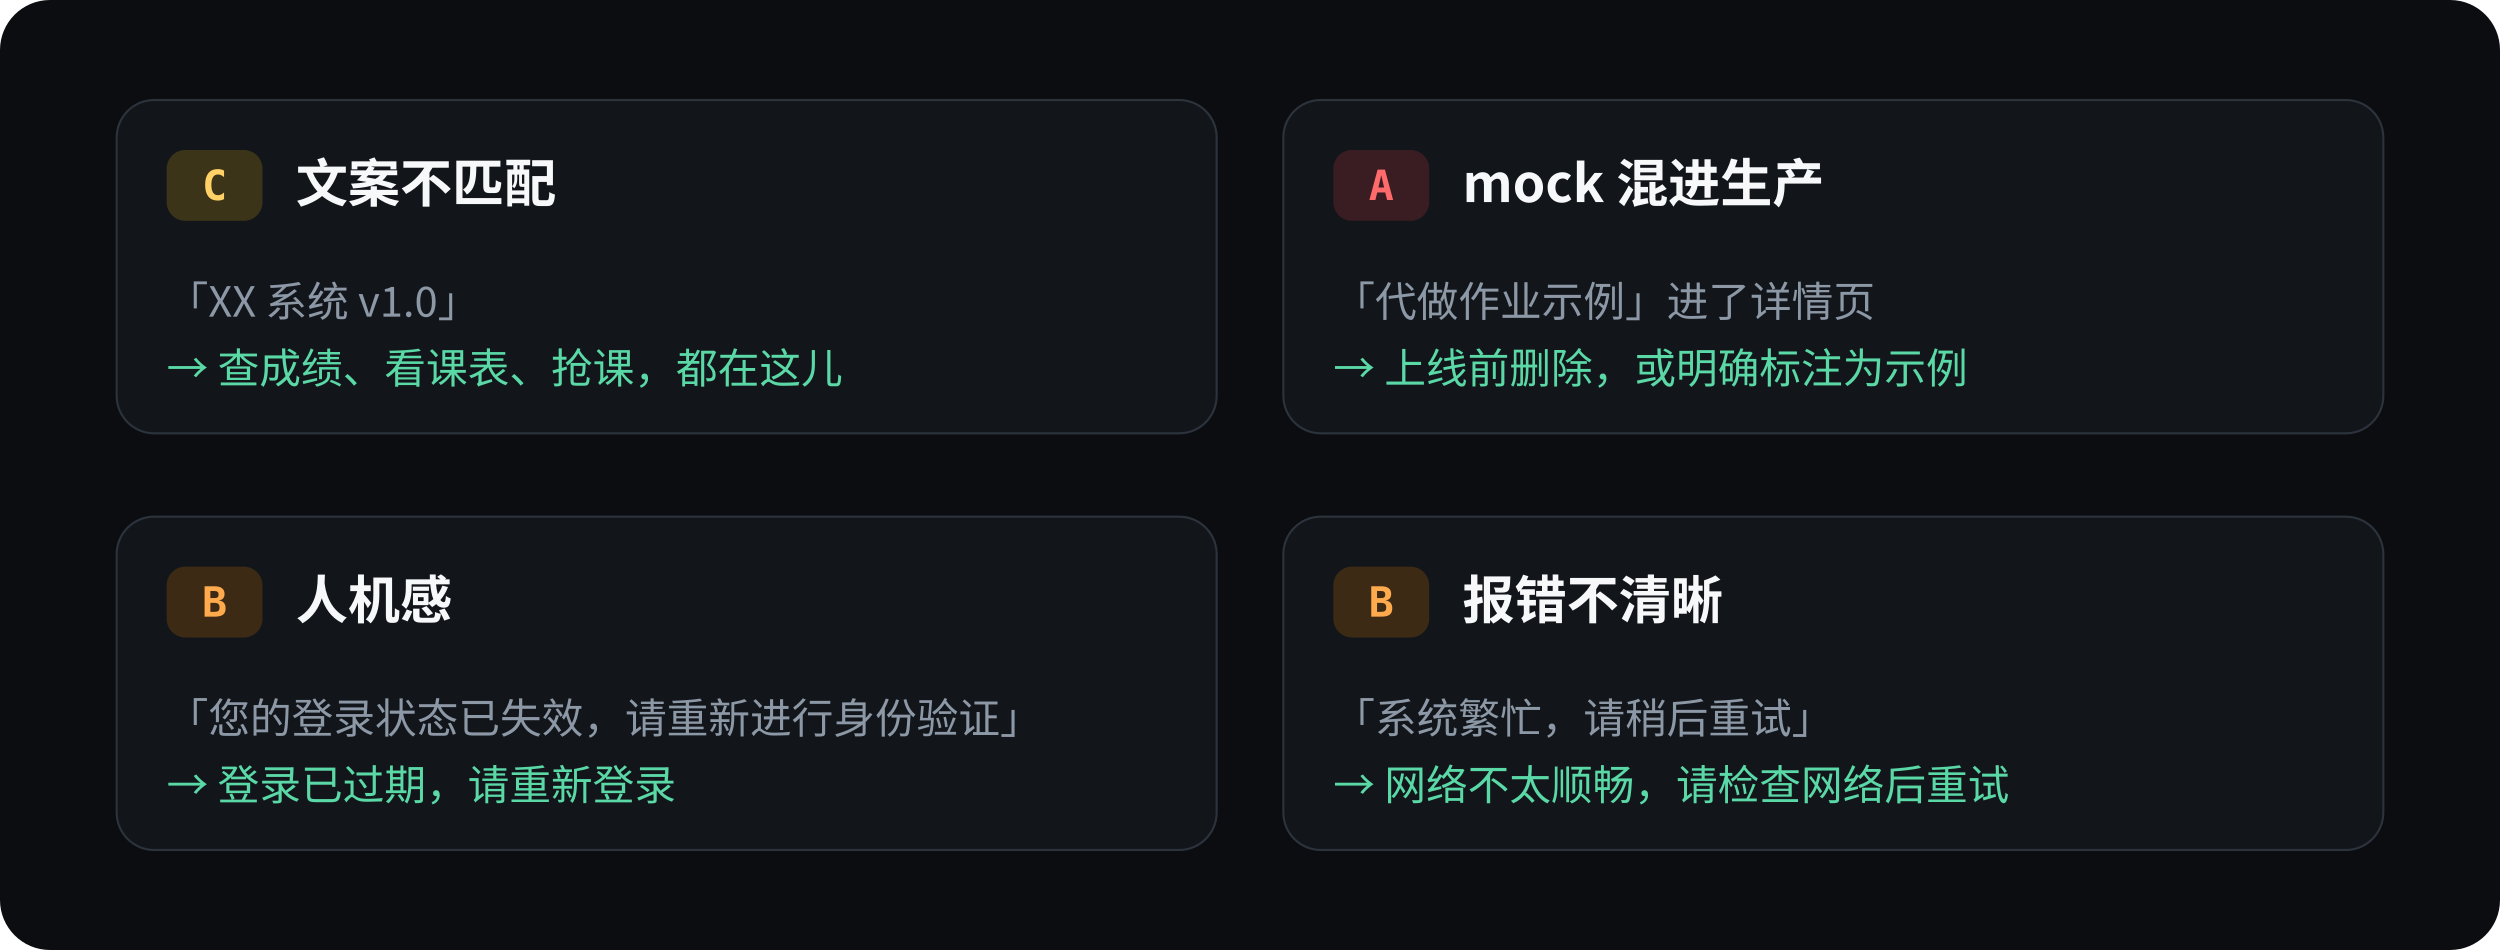
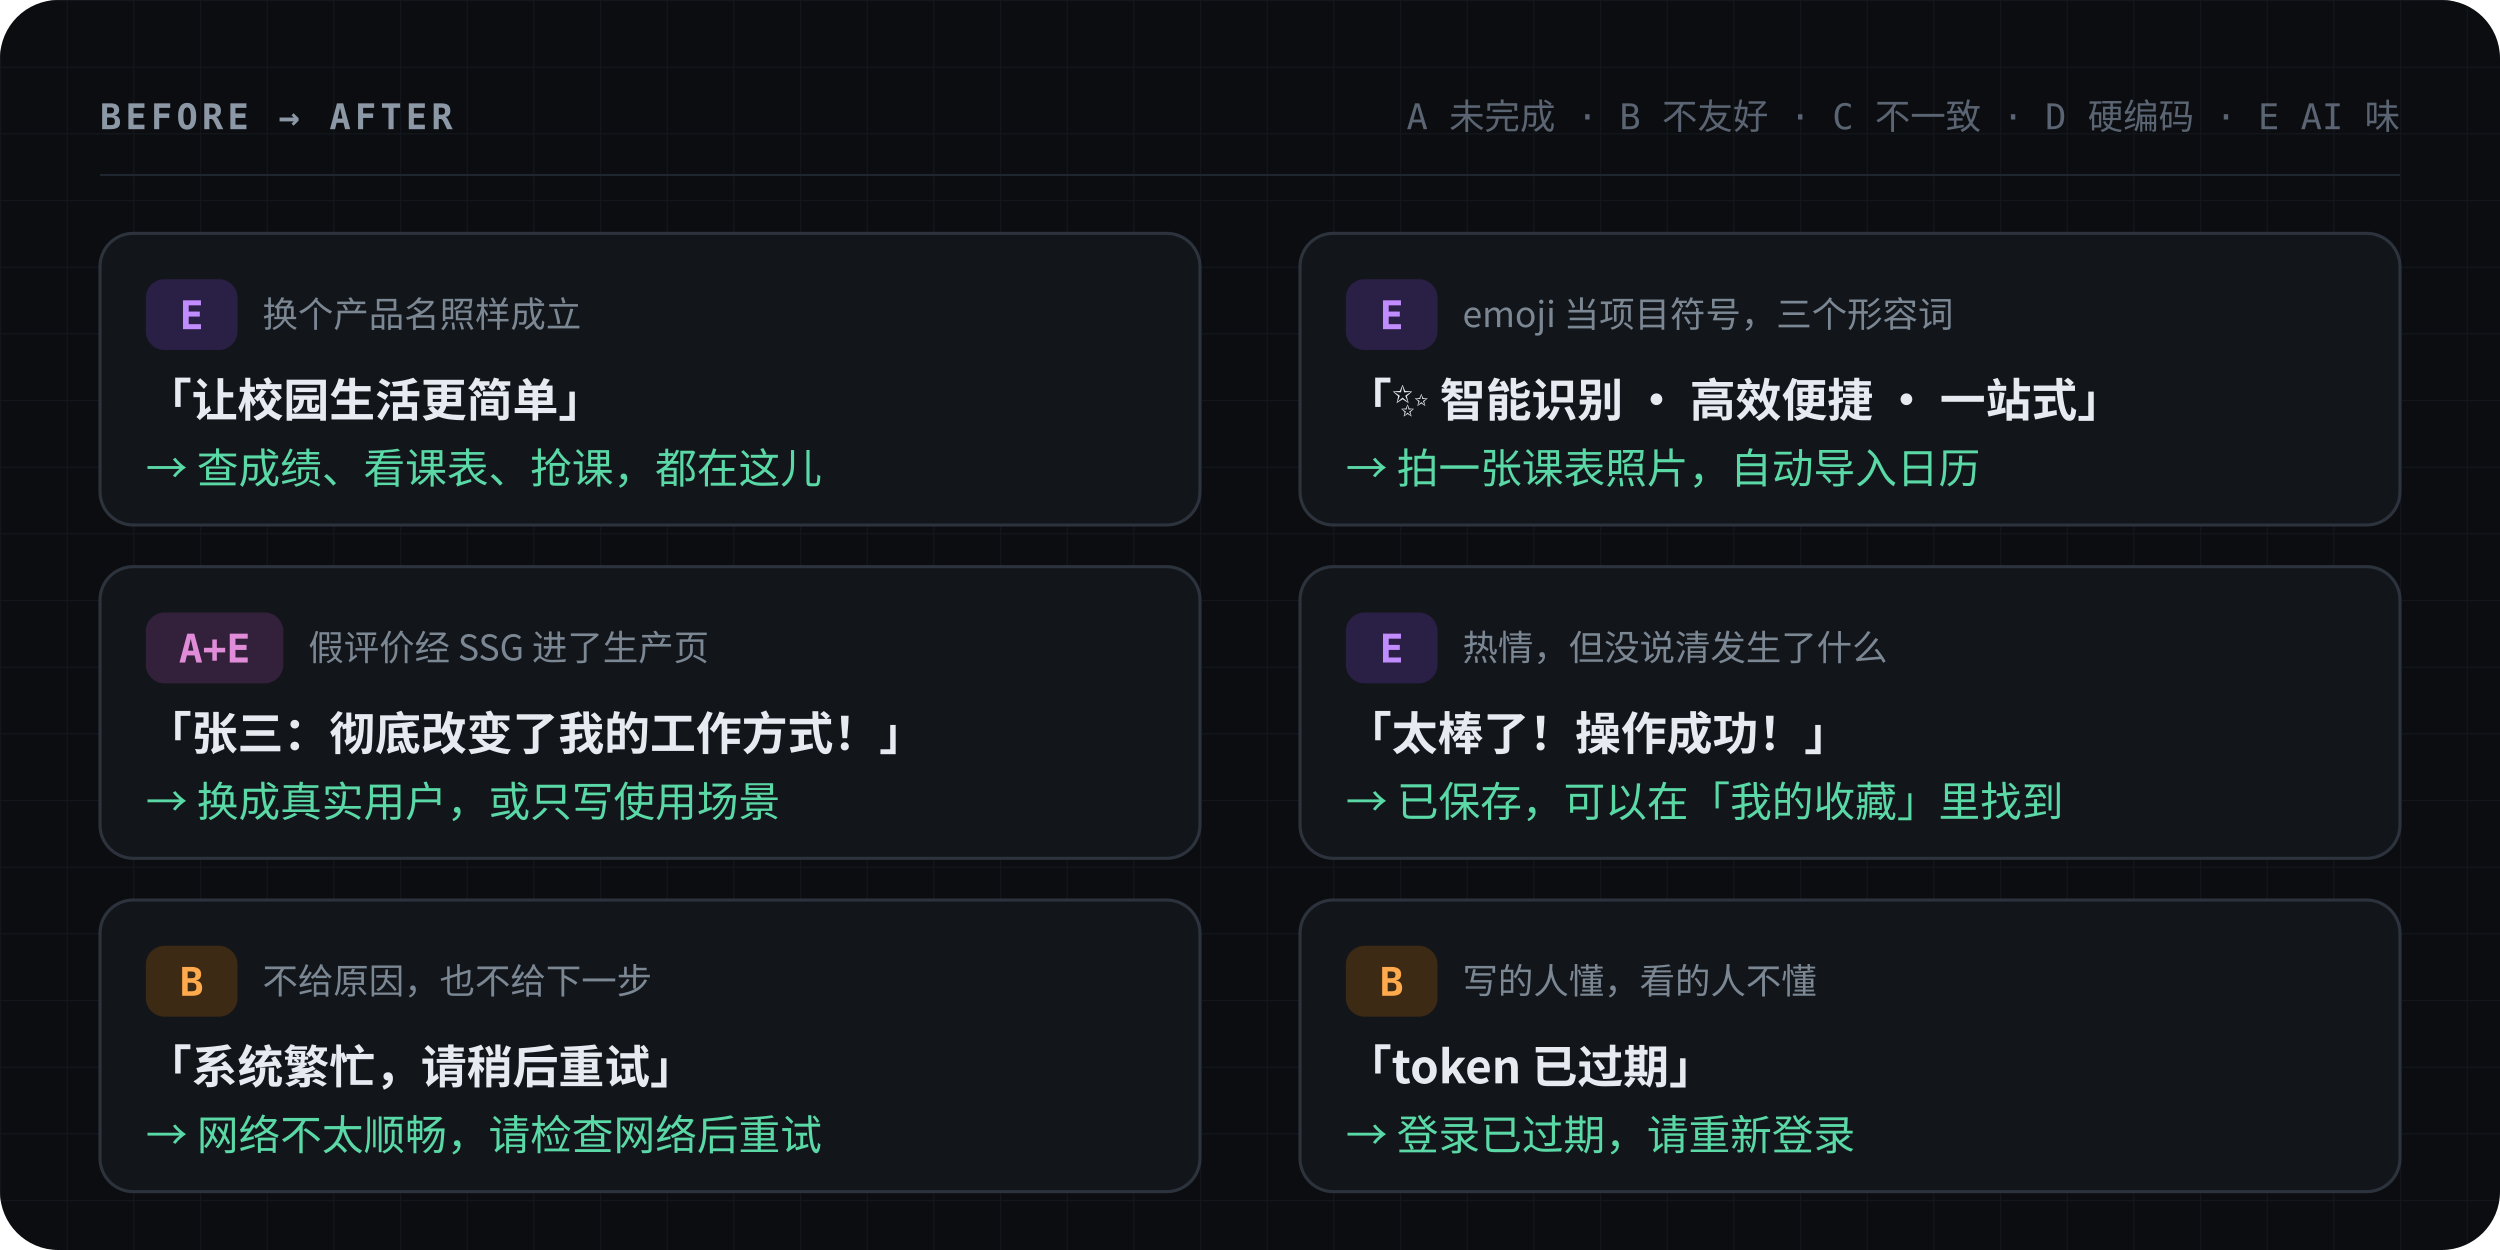
- <svg xmlns="http://www.w3.org/2000/svg" width="1200" height="456" viewBox="0 0 1200 456" role="img" aria-labelledby="ppTitle ppDesc">
-   <rect width="1200" height="456" rx="24" fill="#0B0D10" />
-   <g id="pain-mismatch" transform="translate(56 48)">
-     <rect width="528" height="160" rx="18" fill="#12161B" stroke="#2C333D" />
-     <rect x="24" y="24" width="46" height="34" rx="9" fill="#3B3418" />
-     <text x="47" y="48" text-anchor="middle" fill="#FFD166" font-size="20" font-weight="800" font-family="ui-monospace, SFMono-Regular, Menlo, monospace">C</text>
-     <text x="86" y="49" fill="#F7F8FA" font-size="25" font-weight="700" font-family="-apple-system, BlinkMacSystemFont, 'Segoe UI', 'PingFang SC', 'Hiragino Sans GB', 'Noto Sans CJK SC', 'Microsoft YaHei', sans-serif">文案不匹配</text>
-     <text x="24" y="104" fill="#8D98A6" font-size="20" font-family="-apple-system, BlinkMacSystemFont, 'Segoe UI', 'PingFang SC', 'Hiragino Sans GB', 'Noto Sans CJK SC', 'Microsoft YaHei', sans-serif">「XX 系统 v1.0」</text>
-     <text x="24" y="136" fill="#5AD8A6" font-size="20" font-family="-apple-system, BlinkMacSystemFont, 'Segoe UI', 'PingFang SC', 'Hiragino Sans GB', 'Noto Sans CJK SC', 'Microsoft YaHei', sans-serif">→ 查成绩、看课表、抢课，都在这儿</text>
+ <svg xmlns="http://www.w3.org/2000/svg" width="1200" height="600" viewBox="0 0 1200 600" role="img" aria-labelledby="ppTitle ppDesc">
+   <defs>
+     <pattern id="ppGrid" width="32" height="32" patternUnits="userSpaceOnUse">
+       <path d="M 32 0 L 0 0 0 32" fill="none" stroke="#1B212A" stroke-width="1" />
+     </pattern>
+   </defs>
+   <rect width="1200" height="600" rx="28" fill="#0B0D10" />
+   <rect width="1200" height="600" rx="28" fill="url(#ppGrid)" opacity="0.5" />
+   <text x="48" y="62" fill="#8D98A6" font-size="17" font-weight="700" letter-spacing="2" font-family="ui-monospace, SFMono-Regular, Menlo, Monaco, Consolas, monospace">BEFORE → AFTER</text>
+   <text x="1152" y="62" text-anchor="end" fill="#5A6472" font-size="17" font-family="ui-monospace, SFMono-Regular, Menlo, Monaco, Consolas, monospace">A 未完成 · B 不友好 · C 不一致 · D 硬编码 · E AI 味</text>
+   <path d="M 48 84 H 1152" stroke="#20262F" stroke-width="1" />
+   <g transform="translate(48 112)">
+     <rect x="0" y="0" width="528" height="140" rx="16" fill="#12161B" stroke="#2C333D" stroke-width="1.5" />
+     <rect x="22" y="22" width="44" height="34" rx="9" fill="#2A1F45" />
+     <text x="44" y="46" text-anchor="middle" fill="#C08CFF" font-size="19" font-weight="800" font-family="ui-monospace, SFMono-Regular, Menlo, monospace">E</text>
+     <text x="78" y="45" fill="#7C8794" font-size="17" font-family="-apple-system, BlinkMacSystemFont, 'PingFang SC', 'Noto Sans CJK SC', sans-serif">换个产品名照样成立</text>
+     <text x="22" y="88" fill="#E7EAF0" font-size="22" font-weight="600" font-family="-apple-system, BlinkMacSystemFont, 'PingFang SC', 'Noto Sans CJK SC', sans-serif">「让校园生活更简单」</text>
+     <text x="22" y="120" fill="#5AD8A6" font-size="20" font-family="-apple-system, BlinkMacSystemFont, 'PingFang SC', 'Noto Sans CJK SC', sans-serif">→ 查成绩、看课表、抢课，都在这儿</text>
  </g>
-   <g id="pain-mock" transform="translate(616 48)">
-     <rect width="528" height="160" rx="18" fill="#12161B" stroke="#2C333D" />
-     <rect x="24" y="24" width="46" height="34" rx="9" fill="#3A1D22" />
-     <text x="47" y="48" text-anchor="middle" fill="#FF6B6B" font-size="20" font-weight="800" font-family="ui-monospace, SFMono-Regular, Menlo, monospace">A</text>
-     <text x="86" y="49" fill="#F7F8FA" font-size="25" font-weight="700" font-family="-apple-system, BlinkMacSystemFont, 'Segoe UI', 'PingFang SC', 'Hiragino Sans GB', 'Noto Sans CJK SC', 'Microsoft YaHei', sans-serif">mock 混进生产</text>
-     <text x="24" y="104" fill="#8D98A6" font-size="20" font-family="-apple-system, BlinkMacSystemFont, 'Segoe UI', 'PingFang SC', 'Hiragino Sans GB', 'Noto Sans CJK SC', 'Microsoft YaHei', sans-serif">「代做作业示例」进了详情页</text>
-     <text x="24" y="136" fill="#5AD8A6" font-size="20" font-family="-apple-system, BlinkMacSystemFont, 'Segoe UI', 'PingFang SC', 'Hiragino Sans GB', 'Noto Sans CJK SC', 'Microsoft YaHei', sans-serif">→ 上线前删除，或明确标注为示例</text>
+   <g transform="translate(624 112)">
+     <rect x="0" y="0" width="528" height="140" rx="16" fill="#12161B" stroke="#2C333D" stroke-width="1.5" />
+     <rect x="22" y="22" width="44" height="34" rx="9" fill="#2A1F45" />
+     <text x="44" y="46" text-anchor="middle" fill="#C08CFF" font-size="19" font-weight="800" font-family="ui-monospace, SFMono-Regular, Menlo, monospace">E</text>
+     <text x="78" y="45" fill="#7C8794" font-size="17" font-family="-apple-system, BlinkMacSystemFont, 'PingFang SC', 'Noto Sans CJK SC', sans-serif">emoji 当项目符号，三个形容词</text>
+     <text x="22" y="88" fill="#E7EAF0" font-size="22" font-weight="600" font-family="-apple-system, BlinkMacSystemFont, 'PingFang SC', 'Noto Sans CJK SC', sans-serif">「✨ 智能识别 · 高效便捷 · 一站式」</text>
+     <text x="22" y="120" fill="#5AD8A6" font-size="20" font-family="-apple-system, BlinkMacSystemFont, 'PingFang SC', 'Noto Sans CJK SC', sans-serif">→ 拍一张课表照片，自动导入日历</text>
  </g>
-   <g id="pain-robotic" transform="translate(56 248)">
-     <rect width="528" height="160" rx="18" fill="#12161B" stroke="#2C333D" />
-     <rect x="24" y="24" width="46" height="34" rx="9" fill="#3D2A15" />
-     <text x="47" y="48" text-anchor="middle" fill="#FFAA4C" font-size="20" font-weight="800" font-family="ui-monospace, SFMono-Regular, Menlo, monospace">B</text>
-     <text x="86" y="49" fill="#F7F8FA" font-size="25" font-weight="700" font-family="-apple-system, BlinkMacSystemFont, 'Segoe UI', 'PingFang SC', 'Hiragino Sans GB', 'Noto Sans CJK SC', 'Microsoft YaHei', sans-serif">人机感</text>
-     <text x="24" y="104" fill="#8D98A6" font-size="20" font-family="-apple-system, BlinkMacSystemFont, 'Segoe UI', 'PingFang SC', 'Hiragino Sans GB', 'Noto Sans CJK SC', 'Microsoft YaHei', sans-serif">「您的登录状态已失效，请重新进行身份验证」</text>
-     <text x="24" y="136" fill="#5AD8A6" font-size="20" font-family="-apple-system, BlinkMacSystemFont, 'Segoe UI', 'PingFang SC', 'Hiragino Sans GB', 'Noto Sans CJK SC', 'Microsoft YaHei', sans-serif">→ 登录已过期，请重新登录</text>
+   <g transform="translate(48 272)">
+     <rect x="0" y="0" width="528" height="140" rx="16" fill="#12161B" stroke="#2C333D" stroke-width="1.5" />
+     <rect x="22" y="22" width="66" height="34" rx="9" fill="#33203A" />
+     <text x="55" y="46" text-anchor="middle" fill="#E08CD8" font-size="19" font-weight="800" font-family="ui-monospace, SFMono-Regular, Menlo, monospace">A+E</text>
+     <text x="100" y="45" fill="#7C8794" font-size="17" font-family="-apple-system, BlinkMacSystemFont, 'PingFang SC', 'Noto Sans CJK SC', sans-serif">假评价经 SSG 进了生产页</text>
+     <text x="22" y="88" fill="#E7EAF0" font-size="22" font-weight="600" font-family="-apple-system, BlinkMacSystemFont, 'PingFang SC', 'Noto Sans CJK SC', sans-serif">「张三：彻底改变了我的工作方式！」</text>
+     <text x="22" y="120" fill="#5AD8A6" font-size="20" font-family="-apple-system, BlinkMacSystemFont, 'PingFang SC', 'Noto Sans CJK SC', sans-serif">→ 换成真实用户，或只写使用场景</text>
  </g>
-   <g id="pain-error" transform="translate(616 248)">
-     <rect width="528" height="160" rx="18" fill="#12161B" stroke="#2C333D" />
-     <rect x="24" y="24" width="46" height="34" rx="9" fill="#3D2A15" />
-     <text x="47" y="48" text-anchor="middle" fill="#FFAA4C" font-size="20" font-weight="800" font-family="ui-monospace, SFMono-Regular, Menlo, monospace">B</text>
-     <text x="86" y="49" fill="#F7F8FA" font-size="25" font-weight="700" font-family="-apple-system, BlinkMacSystemFont, 'Segoe UI', 'PingFang SC', 'Hiragino Sans GB', 'Noto Sans CJK SC', 'Microsoft YaHei', sans-serif">报错不清晰</text>
-     <text x="24" y="104" fill="#8D98A6" font-size="20" font-family="-apple-system, BlinkMacSystemFont, 'Segoe UI', 'PingFang SC', 'Hiragino Sans GB', 'Noto Sans CJK SC', 'Microsoft YaHei', sans-serif">「系统繁忙，请稍后重试」</text>
-     <text x="24" y="136" fill="#5AD8A6" font-size="20" font-family="-apple-system, BlinkMacSystemFont, 'Segoe UI', 'PingFang SC', 'Hiragino Sans GB', 'Noto Sans CJK SC', 'Microsoft YaHei', sans-serif">→ 网络不太顺畅，请检查网络后重试</text>
+   <g transform="translate(624 272)">
+     <rect x="0" y="0" width="528" height="140" rx="16" fill="#12161B" stroke="#2C333D" stroke-width="1.5" />
+     <rect x="22" y="22" width="44" height="34" rx="9" fill="#2A1F45" />
+     <text x="44" y="46" text-anchor="middle" fill="#C08CFF" font-size="19" font-weight="800" font-family="ui-monospace, SFMono-Regular, Menlo, monospace">E</text>
+     <text x="78" y="45" fill="#7C8794" font-size="17" font-family="-apple-system, BlinkMacSystemFont, 'PingFang SC', 'Noto Sans CJK SC', sans-serif">热情，但没说清发生了什么</text>
+     <text x="22" y="88" fill="#E7EAF0" font-size="22" font-weight="600" font-family="-apple-system, BlinkMacSystemFont, 'PingFang SC', 'Noto Sans CJK SC', sans-serif">「太棒了！操作成功！」</text>
+     <text x="22" y="120" fill="#5AD8A6" font-size="20" font-family="-apple-system, BlinkMacSystemFont, 'PingFang SC', 'Noto Sans CJK SC', sans-serif">→ 已保存，可以在「我的收藏」里找到</text>
+   </g>
+   <g transform="translate(48 432)">
+     <rect x="0" y="0" width="528" height="140" rx="16" fill="#12161B" stroke="#2C333D" stroke-width="1.5" />
+     <rect x="22" y="22" width="44" height="34" rx="9" fill="#3D2A15" />
+     <text x="44" y="46" text-anchor="middle" fill="#FFAA4C" font-size="19" font-weight="800" font-family="ui-monospace, SFMono-Regular, Menlo, monospace">B</text>
+     <text x="78" y="45" fill="#7C8794" font-size="17" font-family="-apple-system, BlinkMacSystemFont, 'PingFang SC', 'Noto Sans CJK SC', sans-serif">不给原因，也不给下一步</text>
+     <text x="22" y="88" fill="#E7EAF0" font-size="22" font-weight="600" font-family="-apple-system, BlinkMacSystemFont, 'PingFang SC', 'Noto Sans CJK SC', sans-serif">「系统繁忙，请稍后重试」</text>
+     <text x="22" y="120" fill="#5AD8A6" font-size="20" font-family="-apple-system, BlinkMacSystemFont, 'PingFang SC', 'Noto Sans CJK SC', sans-serif">→ 网络不太顺畅，请检查网络后重试</text>
+   </g>
+   <g transform="translate(624 432)">
+     <rect x="0" y="0" width="528" height="140" rx="16" fill="#12161B" stroke="#2C333D" stroke-width="1.5" />
+     <rect x="22" y="22" width="44" height="34" rx="9" fill="#3D2A15" />
+     <text x="44" y="46" text-anchor="middle" fill="#FFAA4C" font-size="19" font-weight="800" font-family="ui-monospace, SFMono-Regular, Menlo, monospace">B</text>
+     <text x="78" y="45" fill="#7C8794" font-size="17" font-family="-apple-system, BlinkMacSystemFont, 'PingFang SC', 'Noto Sans CJK SC', sans-serif">写的人懂，看的人不懂</text>
+     <text x="22" y="88" fill="#E7EAF0" font-size="22" font-weight="600" font-family="-apple-system, BlinkMacSystemFont, 'PingFang SC', 'Noto Sans CJK SC', sans-serif">「token 已过期」</text>
+     <text x="22" y="120" fill="#5AD8A6" font-size="20" font-family="-apple-system, BlinkMacSystemFont, 'PingFang SC', 'Noto Sans CJK SC', sans-serif">→ 登录已过期，请重新登录</text>
  </g>
</svg>
